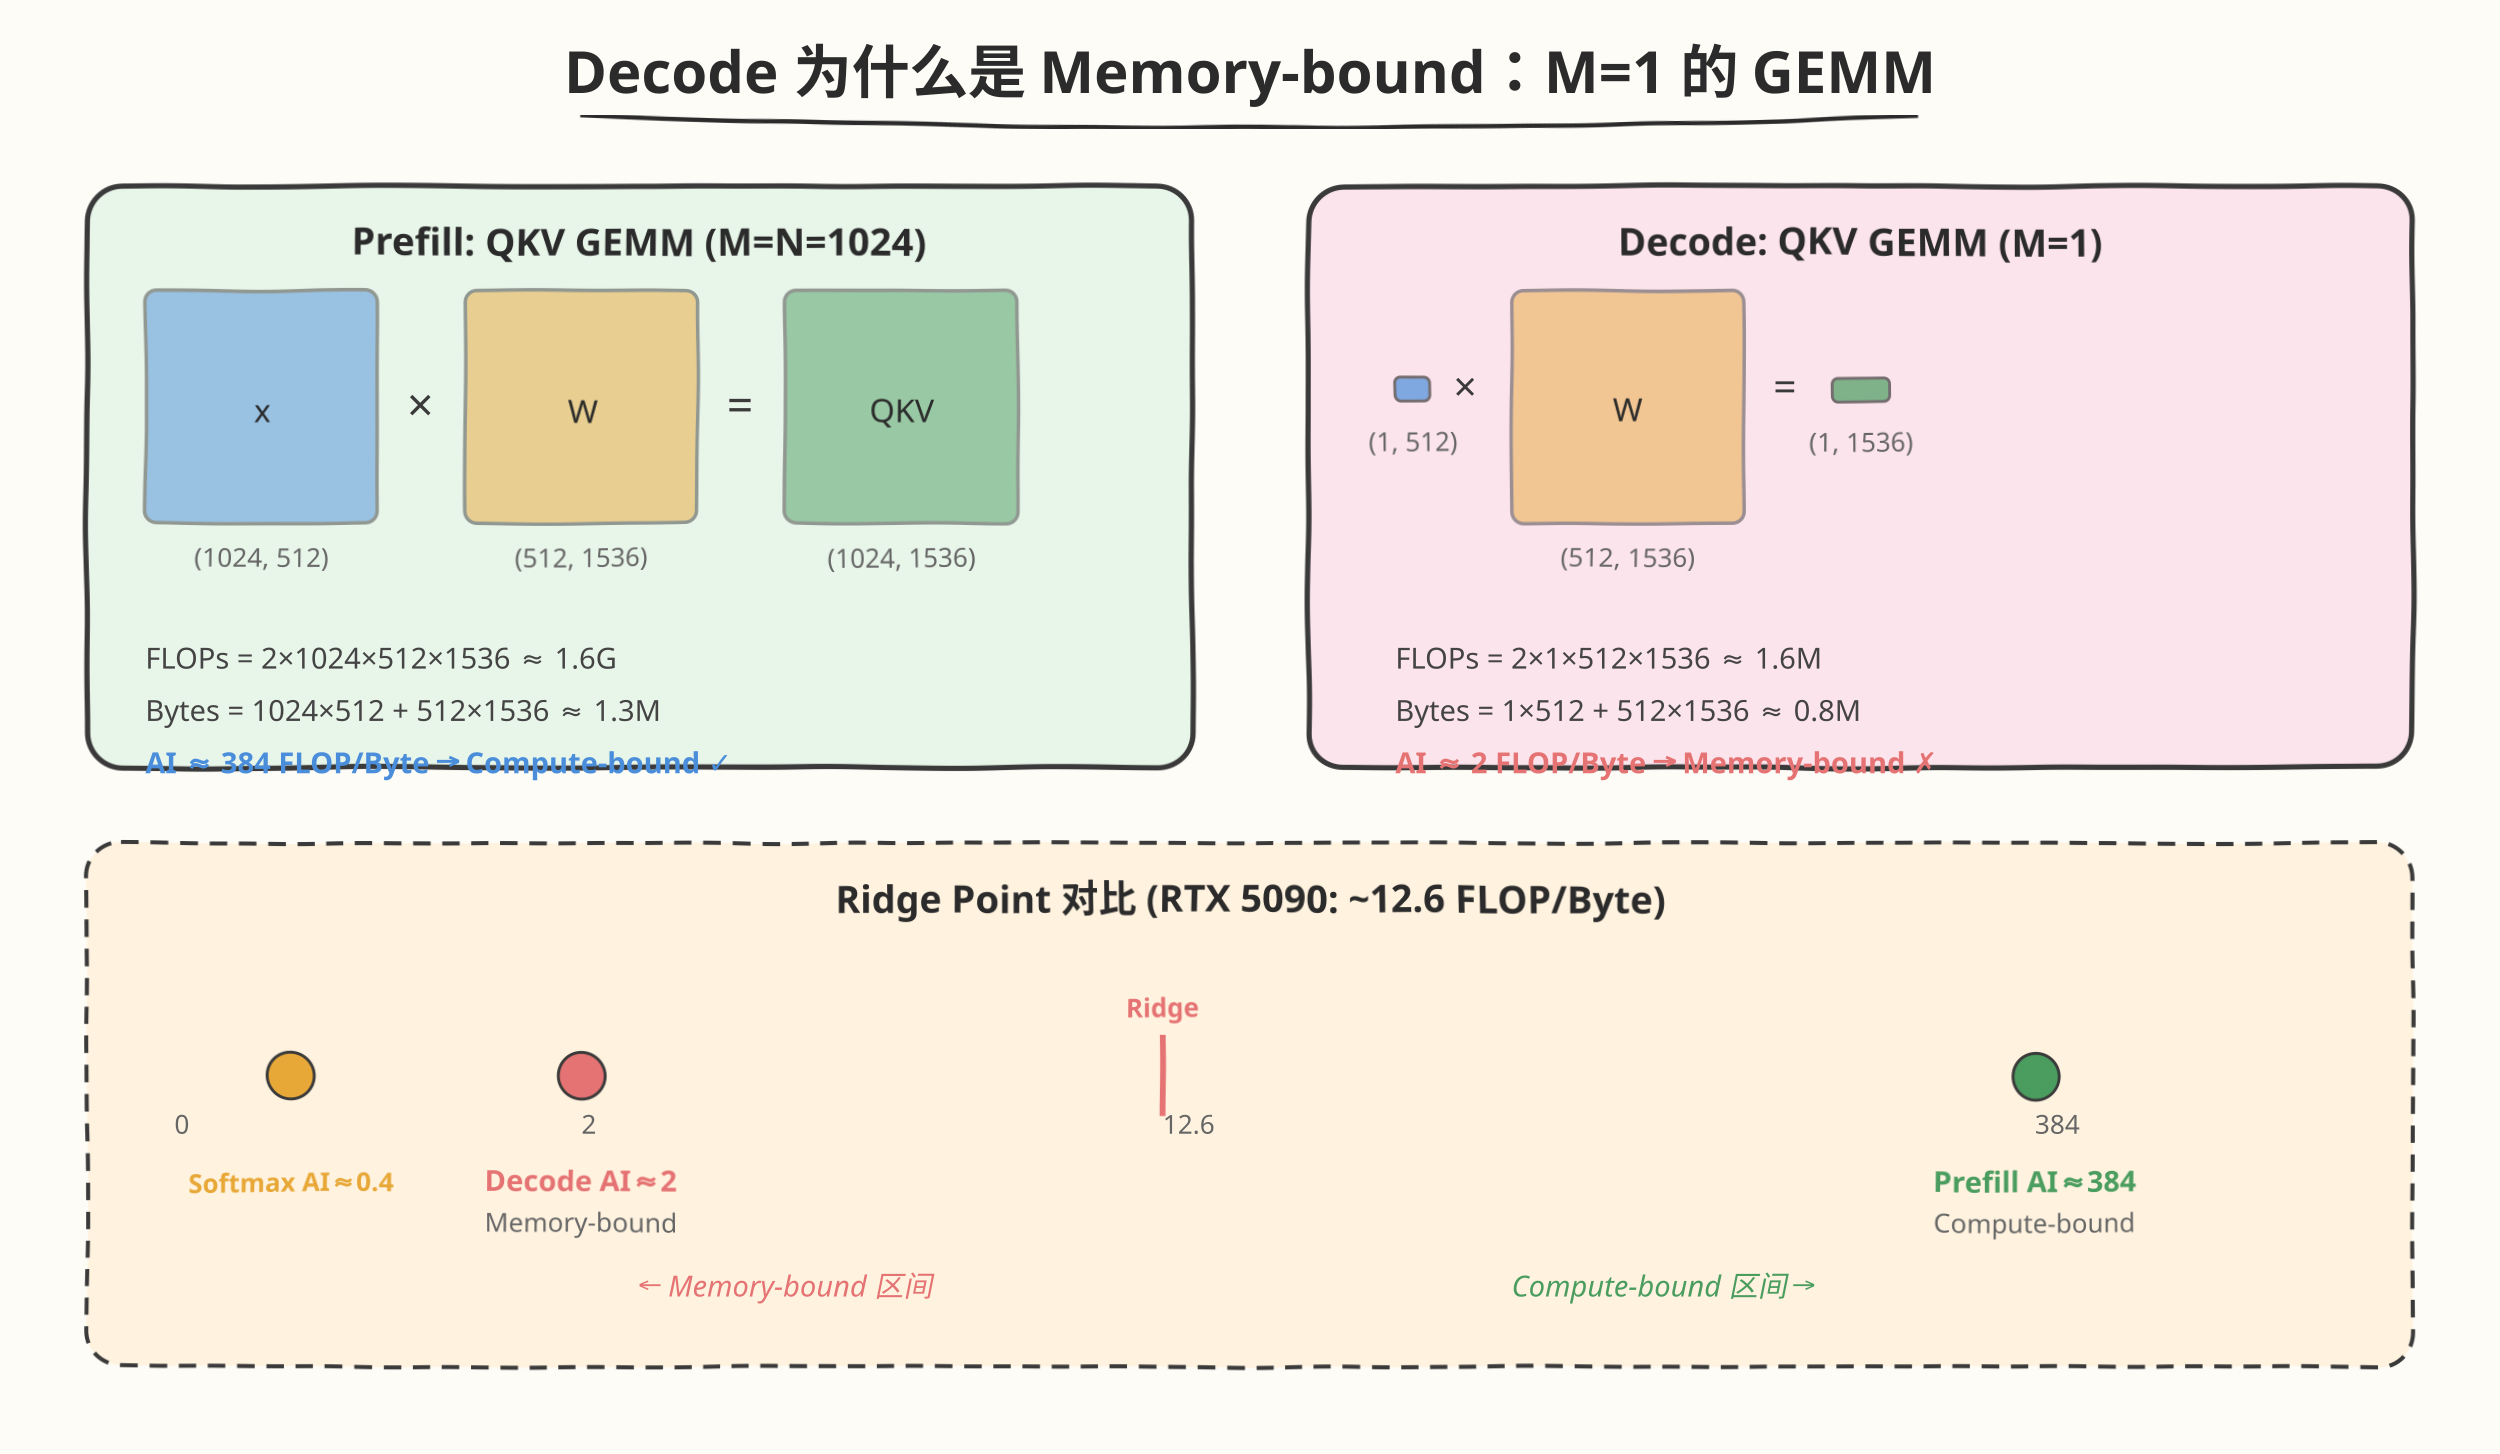
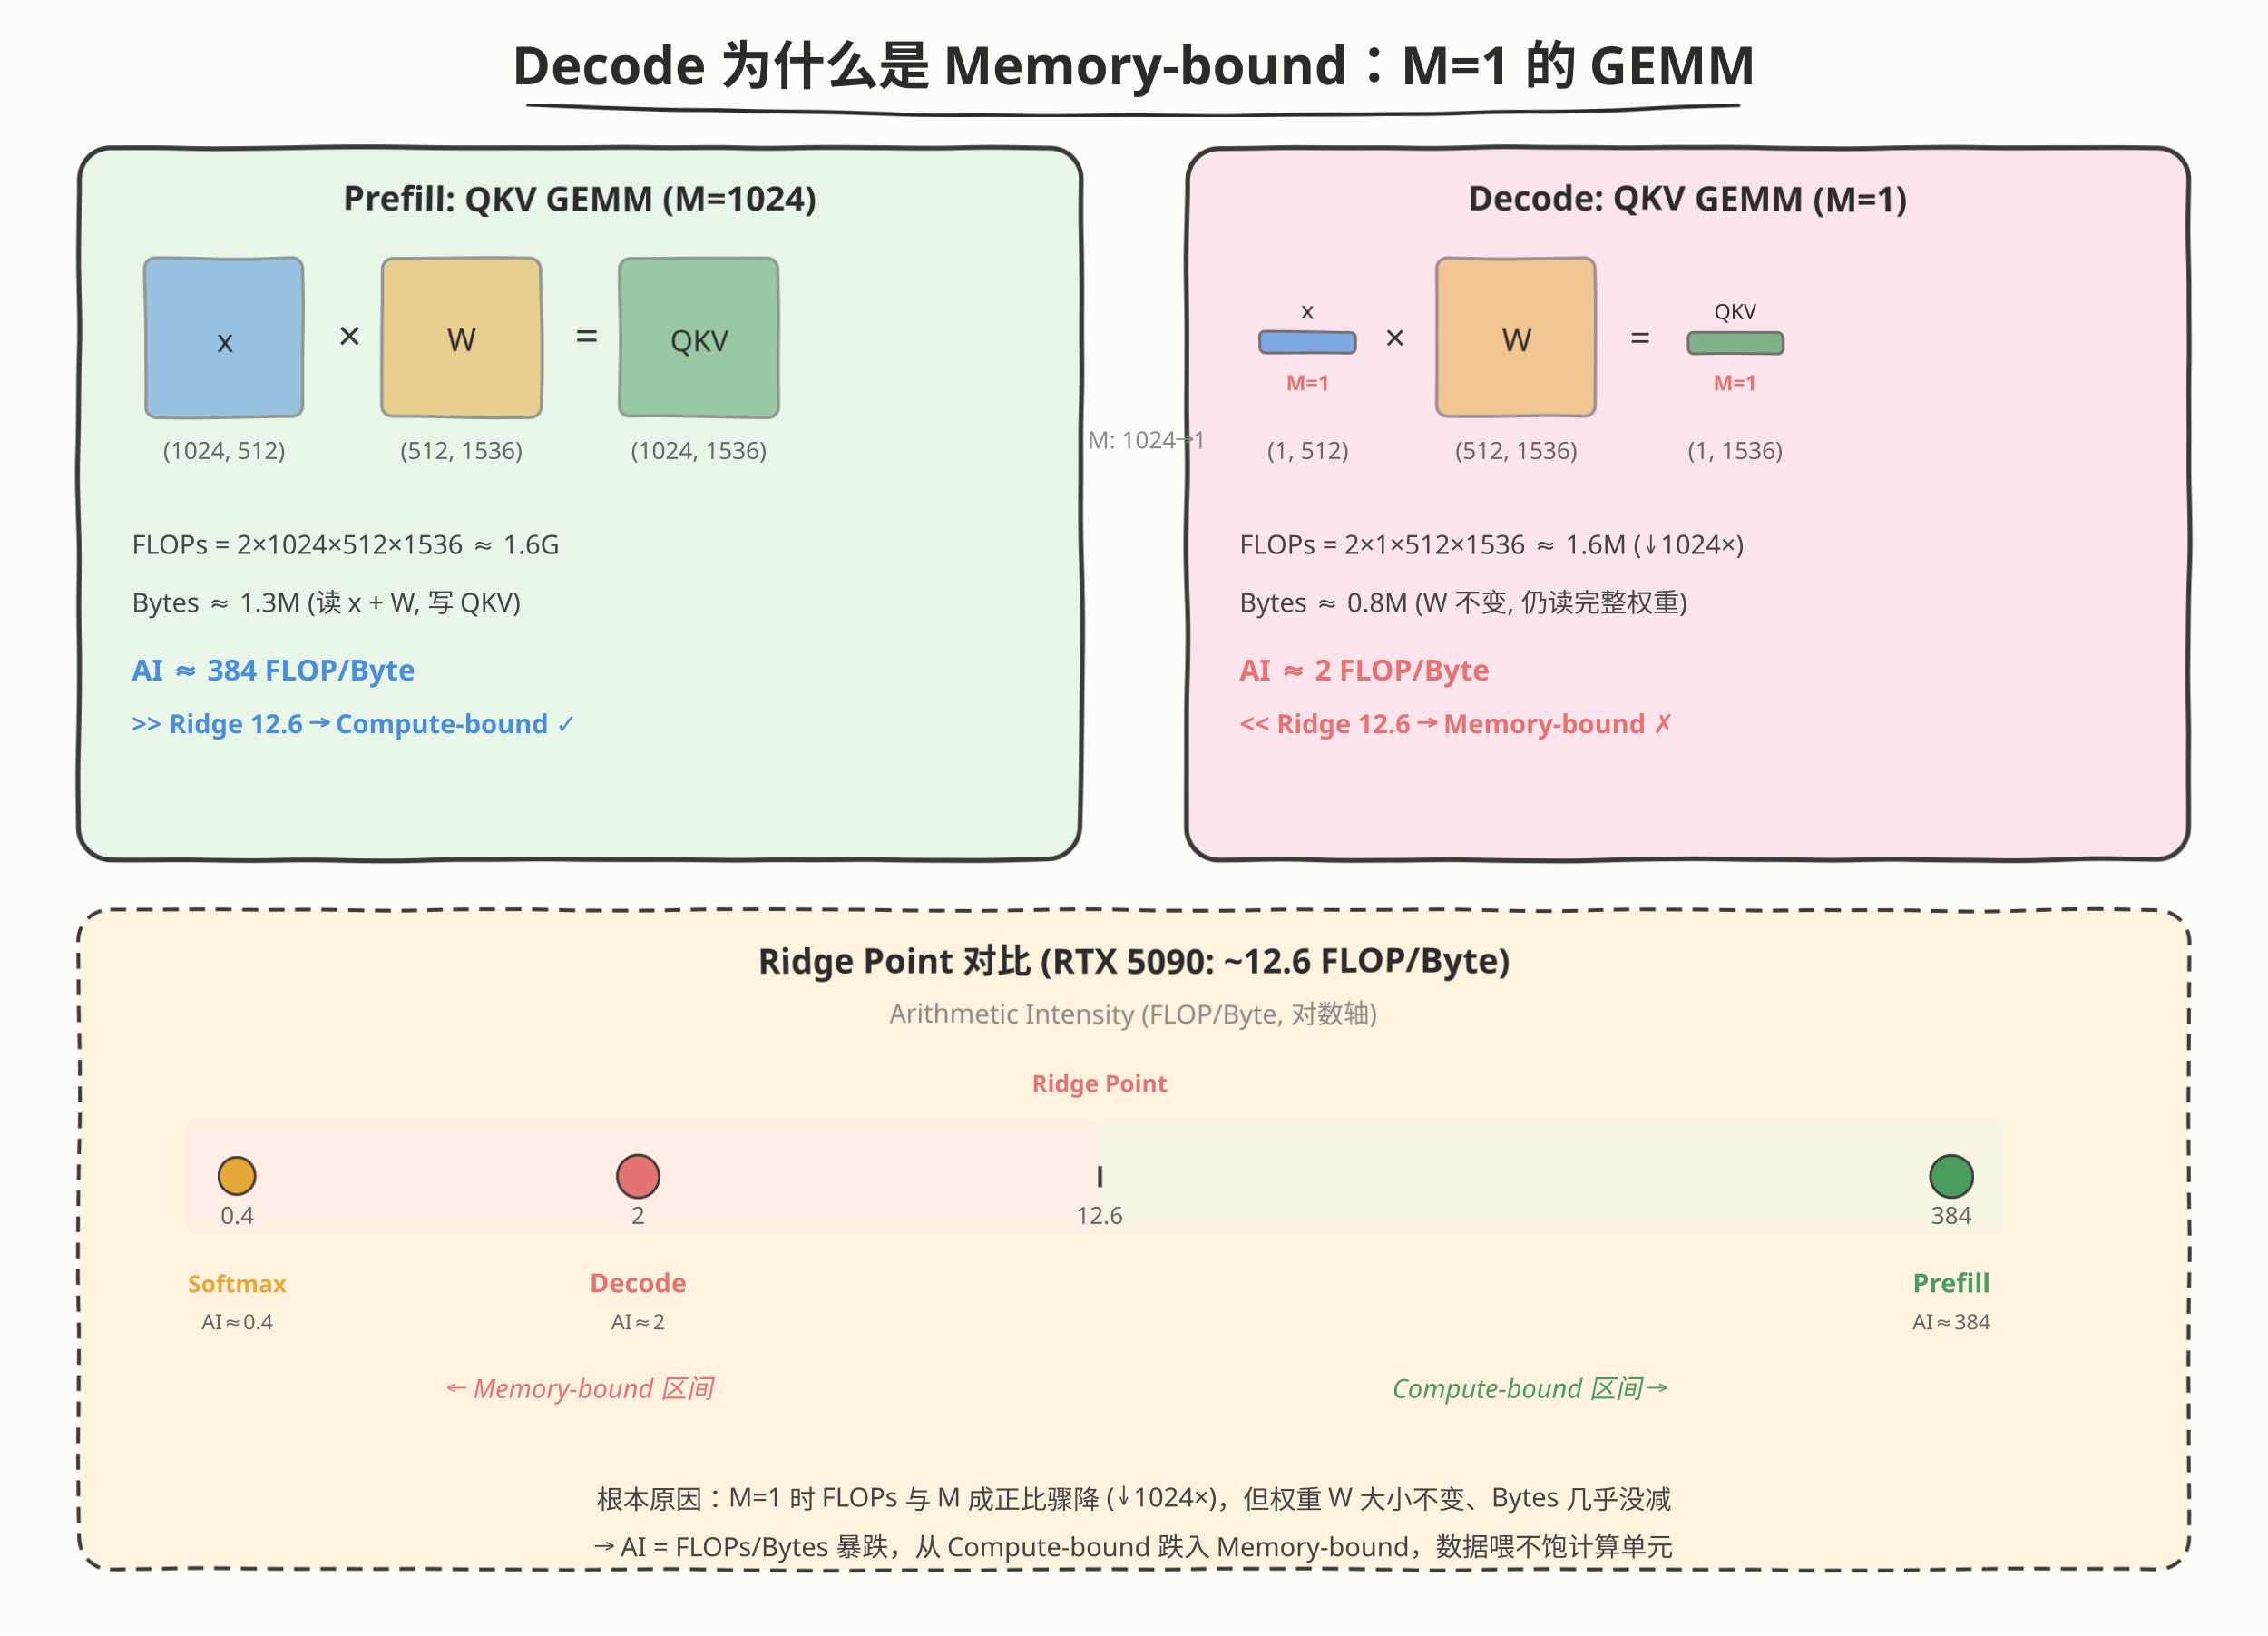
- <svg xmlns="http://www.w3.org/2000/svg" width="860" height="500" viewBox="0 0 860 500" font-family="'Comic Sans MS','Marker Felt','Segoe UI',cursive">
+ <svg xmlns="http://www.w3.org/2000/svg" width="860" height="620" viewBox="0 0 860 620" font-family="'Comic Sans MS','Marker Felt','Segoe UI',cursive">
  <defs>
    <filter id="sk5" x="-3%" y="-3%" width="106%" height="106%">
      <feTurbulence type="fractalNoise" baseFrequency="0.018" numOctaves="2" seed="21" result="n" />
      <feDisplacementMap in="SourceGraphic" in2="n" scale="1.8" />
    </filter>
+     <marker id="ar5" markerWidth="8" markerHeight="8" refX="6" refY="4" orient="auto">
+       <path d="M0,0 L8,4 L0,8 z" fill="#3a3a3a" />
+     </marker>
  </defs>
-   <rect width="860" height="500" fill="#fdfcf7" />
+   <rect width="860" height="620" fill="#fdfcf7" />
  <text x="430" y="32" text-anchor="middle" font-size="20" font-weight="bold" fill="#2b2b2b">Decode 为什么是 Memory-bound：M=1 的 GEMM</text>
  <path d="M 200 40 Q 430 48 660 40" stroke="#2b2b2b" stroke-width="1.5" fill="none" filter="url(#sk5)" />
  <g filter="url(#sk5)">
-     <rect x="30" y="64" width="380" height="200" rx="12" fill="#e8f5e9" stroke="#3a3a3a" stroke-width="1.8" />
-     <text x="220" y="88" text-anchor="middle" font-size="13" font-weight="bold" fill="#2b2b2b">Prefill: QKV GEMM (M=N=1024)</text>
+     <rect x="30" y="56" width="380" height="270" rx="12" fill="#e8f5e9" stroke="#3a3a3a" stroke-width="1.8" />
+     <text x="220" y="80" text-anchor="middle" font-size="13" font-weight="bold" fill="#2b2b2b">Prefill: QKV GEMM (M=1024)</text>
  </g>
  <g filter="url(#sk5)">
-     <rect x="50" y="100" width="80" height="80" rx="4" fill="#4a8edb" opacity="0.5" stroke="#3a3a3a" stroke-width="1.2" />
-     <text x="90" y="145" text-anchor="middle" font-size="11" fill="#2b2b2b">x</text>
-     <text x="90" y="195" text-anchor="middle" font-size="9" fill="#666">(1024, 512)</text>
+     <rect x="55" y="98" width="60" height="60" rx="4" fill="#4a8edb" opacity="0.5" stroke="#3a3a3a" stroke-width="1.2" />
+     <text x="85" y="133" text-anchor="middle" font-size="12" fill="#2b2b2b">x</text>
  </g>
-   <text x="140" y="145" font-size="16" fill="#3a3a3a">×</text>
+   <text x="128" y="133" font-size="16" fill="#3a3a3a">×</text>
  <g filter="url(#sk5)">
-     <rect x="160" y="100" width="80" height="80" rx="4" fill="#e8a838" opacity="0.5" stroke="#3a3a3a" stroke-width="1.2" />
-     <text x="200" y="145" text-anchor="middle" font-size="11" fill="#2b2b2b">W</text>
-     <text x="200" y="195" text-anchor="middle" font-size="9" fill="#666">(512, 1536)</text>
+     <rect x="145" y="98" width="60" height="60" rx="4" fill="#e8a838" opacity="0.5" stroke="#3a3a3a" stroke-width="1.2" />
+     <text x="175" y="133" text-anchor="middle" font-size="12" fill="#2b2b2b">W</text>
  </g>
-   <text x="250" y="145" font-size="16" fill="#3a3a3a">=</text>
+   <text x="218" y="133" font-size="16" fill="#3a3a3a">=</text>
  <g filter="url(#sk5)">
-     <rect x="270" y="100" width="80" height="80" rx="4" fill="#4a9d5f" opacity="0.5" stroke="#3a3a3a" stroke-width="1.2" />
-     <text x="310" y="145" text-anchor="middle" font-size="11" fill="#2b2b2b">QKV</text>
-     <text x="310" y="195" text-anchor="middle" font-size="9" fill="#666">(1024, 1536)</text>
+     <rect x="235" y="98" width="60" height="60" rx="4" fill="#4a9d5f" opacity="0.5" stroke="#3a3a3a" stroke-width="1.2" />
+     <text x="265" y="133" text-anchor="middle" font-size="11" fill="#2b2b2b">QKV</text>
  </g>
-   <text x="50" y="230" font-size="10" fill="#444">FLOPs = 2×1024×512×1536 ≈ 1.6G</text>
-   <text x="50" y="248" font-size="10" fill="#444">Bytes = 1024×512 + 512×1536 ≈ 1.3M</text>
-   <text x="50" y="266" font-size="10" fill="#4a8edb" font-weight="bold">AI ≈ 384 FLOP/Byte → Compute-bound ✓</text>
+   <text x="85" y="174" text-anchor="middle" font-size="9" fill="#666">(1024, 512)</text>
+   <text x="175" y="174" text-anchor="middle" font-size="9" fill="#666">(512, 1536)</text>
+   <text x="265" y="174" text-anchor="middle" font-size="9" fill="#666">(1024, 1536)</text>
+   <line x1="50" y1="190" x2="390" y2="190" stroke="#3a3a3a" stroke-width="0.6" stroke-dasharray="3 3" filter="url(#sk5)" />
+   <text x="50" y="210" font-size="10" fill="#444">FLOPs = 2×1024×512×1536 ≈ 1.6G</text>
+   <text x="50" y="232" font-size="10" fill="#444">Bytes ≈ 1.3M (读 x + W, 写 QKV)</text>
+   <text x="50" y="258" font-size="11" fill="#4a8edb" font-weight="bold">AI ≈ 384 FLOP/Byte</text>
+   <text x="50" y="278" font-size="10" fill="#4a8edb" font-weight="bold">&gt;&gt; Ridge 12.6 → Compute-bound ✓</text>
  <g filter="url(#sk5)">
-     <rect x="450" y="64" width="380" height="200" rx="12" fill="#fce4ec" stroke="#3a3a3a" stroke-width="1.8" />
-     <text x="640" y="88" text-anchor="middle" font-size="13" font-weight="bold" fill="#2b2b2b">Decode: QKV GEMM (M=1)</text>
+     <rect x="450" y="56" width="380" height="270" rx="12" fill="#fce4ec" stroke="#3a3a3a" stroke-width="1.8" />
+     <text x="640" y="80" text-anchor="middle" font-size="13" font-weight="bold" fill="#2b2b2b">Decode: QKV GEMM (M=1)</text>
  </g>
  <g filter="url(#sk5)">
-     <rect x="480" y="130" width="12" height="8" rx="2" fill="#4a8edb" opacity="0.7" stroke="#3a3a3a" stroke-width="1" />
-     <text x="486" y="155" text-anchor="middle" font-size="9" fill="#666">(1, 512)</text>
+     <rect x="478" y="126" width="36" height="8" rx="2" fill="#4a8edb" opacity="0.7" stroke="#3a3a3a" stroke-width="1" />
+     <text x="496" y="121" text-anchor="middle" font-size="9" fill="#2b2b2b">x</text>
  </g>
-   <text x="500" y="138" font-size="14" fill="#3a3a3a">×</text>
+   <text x="525" y="133" font-size="14" fill="#3a3a3a">×</text>
  <g filter="url(#sk5)">
-     <rect x="520" y="100" width="80" height="80" rx="4" fill="#e8a838" opacity="0.5" stroke="#3a3a3a" stroke-width="1.2" />
-     <text x="560" y="145" text-anchor="middle" font-size="11" fill="#2b2b2b">W</text>
-     <text x="560" y="195" text-anchor="middle" font-size="9" fill="#666">(512, 1536)</text>
+     <rect x="545" y="98" width="60" height="60" rx="4" fill="#e8a838" opacity="0.5" stroke="#3a3a3a" stroke-width="1.2" />
+     <text x="575" y="133" text-anchor="middle" font-size="12" fill="#2b2b2b">W</text>
  </g>
-   <text x="610" y="138" font-size="14" fill="#3a3a3a">=</text>
+   <text x="618" y="133" font-size="14" fill="#3a3a3a">=</text>
  <g filter="url(#sk5)">
-     <rect x="630" y="130" width="20" height="8" rx="2" fill="#4a9d5f" opacity="0.7" stroke="#3a3a3a" stroke-width="1" />
-     <text x="640" y="155" text-anchor="middle" font-size="9" fill="#666">(1, 1536)</text>
+     <rect x="640" y="126" width="36" height="8" rx="2" fill="#4a9d5f" opacity="0.7" stroke="#3a3a3a" stroke-width="1" />
+     <text x="658" y="121" text-anchor="middle" font-size="8" fill="#2b2b2b">QKV</text>
  </g>
-   <text x="480" y="230" font-size="10" fill="#444">FLOPs = 2×1×512×1536 ≈ 1.6M</text>
-   <text x="480" y="248" font-size="10" fill="#444">Bytes = 1×512 + 512×1536 ≈ 0.8M</text>
-   <text x="480" y="266" font-size="10" fill="#e57373" font-weight="bold">AI ≈ 2 FLOP/Byte → Memory-bound ✗</text>
+   <text x="496" y="148" text-anchor="middle" font-size="8" fill="#e57373" font-weight="bold">M=1</text>
+   <text x="658" y="148" text-anchor="middle" font-size="8" fill="#e57373" font-weight="bold">M=1</text>
+   <text x="496" y="174" text-anchor="middle" font-size="9" fill="#666">(1, 512)</text>
+   <text x="575" y="174" text-anchor="middle" font-size="9" fill="#666">(512, 1536)</text>
+   <text x="658" y="174" text-anchor="middle" font-size="9" fill="#666">(1, 1536)</text>
+   <line x1="470" y1="190" x2="810" y2="190" stroke="#3a3a3a" stroke-width="0.6" stroke-dasharray="3 3" filter="url(#sk5)" />
+   <text x="470" y="210" font-size="10" fill="#444">FLOPs = 2×1×512×1536 ≈ 1.6M (↓1024×)</text>
+   <text x="470" y="232" font-size="10" fill="#444">Bytes ≈ 0.8M (W 不变, 仍读完整权重)</text>
+   <text x="470" y="258" font-size="11" fill="#e57373" font-weight="bold">AI ≈ 2 FLOP/Byte</text>
+   <text x="470" y="278" font-size="10" fill="#e57373" font-weight="bold">&lt;&lt; Ridge 12.6 → Memory-bound ✗</text>
+   <text x="435" y="170" text-anchor="middle" font-size="9" fill="#888">M: 1024→1</text>
+   <path d="M 418 180 L 448 180" stroke="#3a3a3a" stroke-width="1.5" fill="none" marker-end="url(#ar5)" filter="url(#sk5)" />
  <g filter="url(#sk5)">
-     <rect x="30" y="290" width="800" height="180" rx="12" fill="#fff3e0" stroke="#3a3a3a" stroke-width="1.4" stroke-dasharray="6 4" />
-     <text x="430" y="314" text-anchor="middle" font-size="13" font-weight="bold" fill="#2b2b2b">Ridge Point 对比 (RTX 5090: ~12.6 FLOP/Byte)</text>
+     <rect x="30" y="345" width="800" height="250" rx="12" fill="#fff3e0" stroke="#3a3a3a" stroke-width="1.4" stroke-dasharray="6 4" />
+     <text x="430" y="369" text-anchor="middle" font-size="13" font-weight="bold" fill="#2b2b2b">Ridge Point 对比 (RTX 5090: ~12.6 FLOP/Byte)</text>
+     <text x="430" y="388" text-anchor="middle" font-size="10" fill="#888">Arithmetic Intensity (FLOP/Byte, 对数轴)</text>
+   </g>
+   <rect x="70" y="425" width="347" height="42" rx="4" fill="#fce4ec" opacity="0.35" />
+   <rect x="417" y="425" width="343" height="42" rx="4" fill="#e8f5e9" opacity="0.35" />
+   <g filter="url(#sk5)">
+     <line x1="70" y1="446" x2="760" y2="446" stroke="#3a3a3a" stroke-width="2" />
  </g>
  <g filter="url(#sk5)">
-     <line x1="60" y1="370" x2="800" y2="370" stroke="#3a3a3a" stroke-width="2" />
+     <line x1="90" y1="442" x2="90" y2="450" stroke="#3a3a3a" stroke-width="1.5" />
+     <line x1="242" y1="442" x2="242" y2="450" stroke="#3a3a3a" stroke-width="1.5" />
+     <line x1="417" y1="442" x2="417" y2="450" stroke="#3a3a3a" stroke-width="1.5" />
+     <line x1="740" y1="442" x2="740" y2="450" stroke="#3a3a3a" stroke-width="1.5" />
  </g>
-   <text x="60" y="390" font-size="9" fill="#666">0</text>
-   <text x="200" y="390" font-size="9" fill="#666">2</text>
-   <text x="400" y="390" font-size="9" fill="#666">12.6</text>
-   <text x="700" y="390" font-size="9" fill="#666">384</text>
+   <text x="90" y="464" text-anchor="middle" font-size="9" fill="#666">0.4</text>
+   <text x="242" y="464" text-anchor="middle" font-size="9" fill="#666">2</text>
+   <text x="417" y="464" text-anchor="middle" font-size="9" fill="#666">12.6</text>
+   <text x="740" y="464" text-anchor="middle" font-size="9" fill="#666">384</text>
  <g filter="url(#sk5)">
-     <line x1="400" y1="356" x2="400" y2="384" stroke="#e57373" stroke-width="2" />
-     <text x="400" y="350" text-anchor="middle" font-size="9" fill="#e57373" font-weight="bold">Ridge</text>
+     <line x1="417" y1="420" x2="417" y2="470" stroke="#e57373" stroke-width="2" stroke-dasharray="4 3" />
  </g>
+   <text x="417" y="414" text-anchor="middle" font-size="9" fill="#e57373" font-weight="bold">Ridge Point</text>
  <g filter="url(#sk5)">
-     <circle cx="200" cy="370" r="8" fill="#e57373" stroke="#3a3a3a" stroke-width="1" />
-     <text x="200" y="410" text-anchor="middle" font-size="10" fill="#e57373" font-weight="bold">Decode AI≈2</text>
-     <text x="200" y="424" text-anchor="middle" font-size="9" fill="#666">Memory-bound</text>
+     <circle cx="90" cy="446" r="7" fill="#e8a838" stroke="#3a3a3a" stroke-width="1" />
  </g>
+   <text x="90" y="490" text-anchor="middle" font-size="9" fill="#e8a838" font-weight="bold">Softmax</text>
+   <text x="90" y="504" text-anchor="middle" font-size="8" fill="#666">AI≈0.4</text>
  <g filter="url(#sk5)">
-     <circle cx="100" cy="370" r="8" fill="#e8a838" stroke="#3a3a3a" stroke-width="1" />
-     <text x="100" y="410" text-anchor="middle" font-size="9" fill="#e8a838" font-weight="bold">Softmax AI≈0.4</text>
+     <circle cx="242" cy="446" r="8" fill="#e57373" stroke="#3a3a3a" stroke-width="1" />
  </g>
+   <text x="242" y="490" text-anchor="middle" font-size="10" fill="#e57373" font-weight="bold">Decode</text>
+   <text x="242" y="504" text-anchor="middle" font-size="8" fill="#666">AI≈2</text>
  <g filter="url(#sk5)">
-     <circle cx="700" cy="370" r="8" fill="#4a9d5f" stroke="#3a3a3a" stroke-width="1" />
-     <text x="700" y="410" text-anchor="middle" font-size="10" fill="#4a9d5f" font-weight="bold">Prefill AI≈384</text>
-     <text x="700" y="424" text-anchor="middle" font-size="9" fill="#666">Compute-bound</text>
+     <circle cx="740" cy="446" r="8" fill="#4a9d5f" stroke="#3a3a3a" stroke-width="1" />
  </g>
-   <text x="220" y="446" font-size="10" fill="#e57373" font-style="italic">← Memory-bound 区间</text>
-   <text x="520" y="446" font-size="10" fill="#4a9d5f" font-style="italic">Compute-bound 区间 →</text>
+   <text x="740" y="490" text-anchor="middle" font-size="10" fill="#4a9d5f" font-weight="bold">Prefill</text>
+   <text x="740" y="504" text-anchor="middle" font-size="8" fill="#666">AI≈384</text>
+   <text x="220" y="530" text-anchor="middle" font-size="10" fill="#e57373" font-style="italic">← Memory-bound 区间</text>
+   <text x="580" y="530" text-anchor="middle" font-size="10" fill="#4a9d5f" font-style="italic">Compute-bound 区间 →</text>
+   <line x1="60" y1="548" x2="800" y2="548" stroke="#3a3a3a" stroke-width="0.6" stroke-dasharray="3 3" filter="url(#sk5)" />
+   <text x="430" y="572" text-anchor="middle" font-size="10" fill="#444">根本原因：M=1 时 FLOPs 与 M 成正比骤降 (↓1024×)，但权重 W 大小不变、Bytes 几乎没减</text>
+   <text x="430" y="590" text-anchor="middle" font-size="10" fill="#444">→ AI = FLOPs/Bytes 暴跌，从 Compute-bound 跌入 Memory-bound，数据喂不饱计算单元</text>
</svg>
